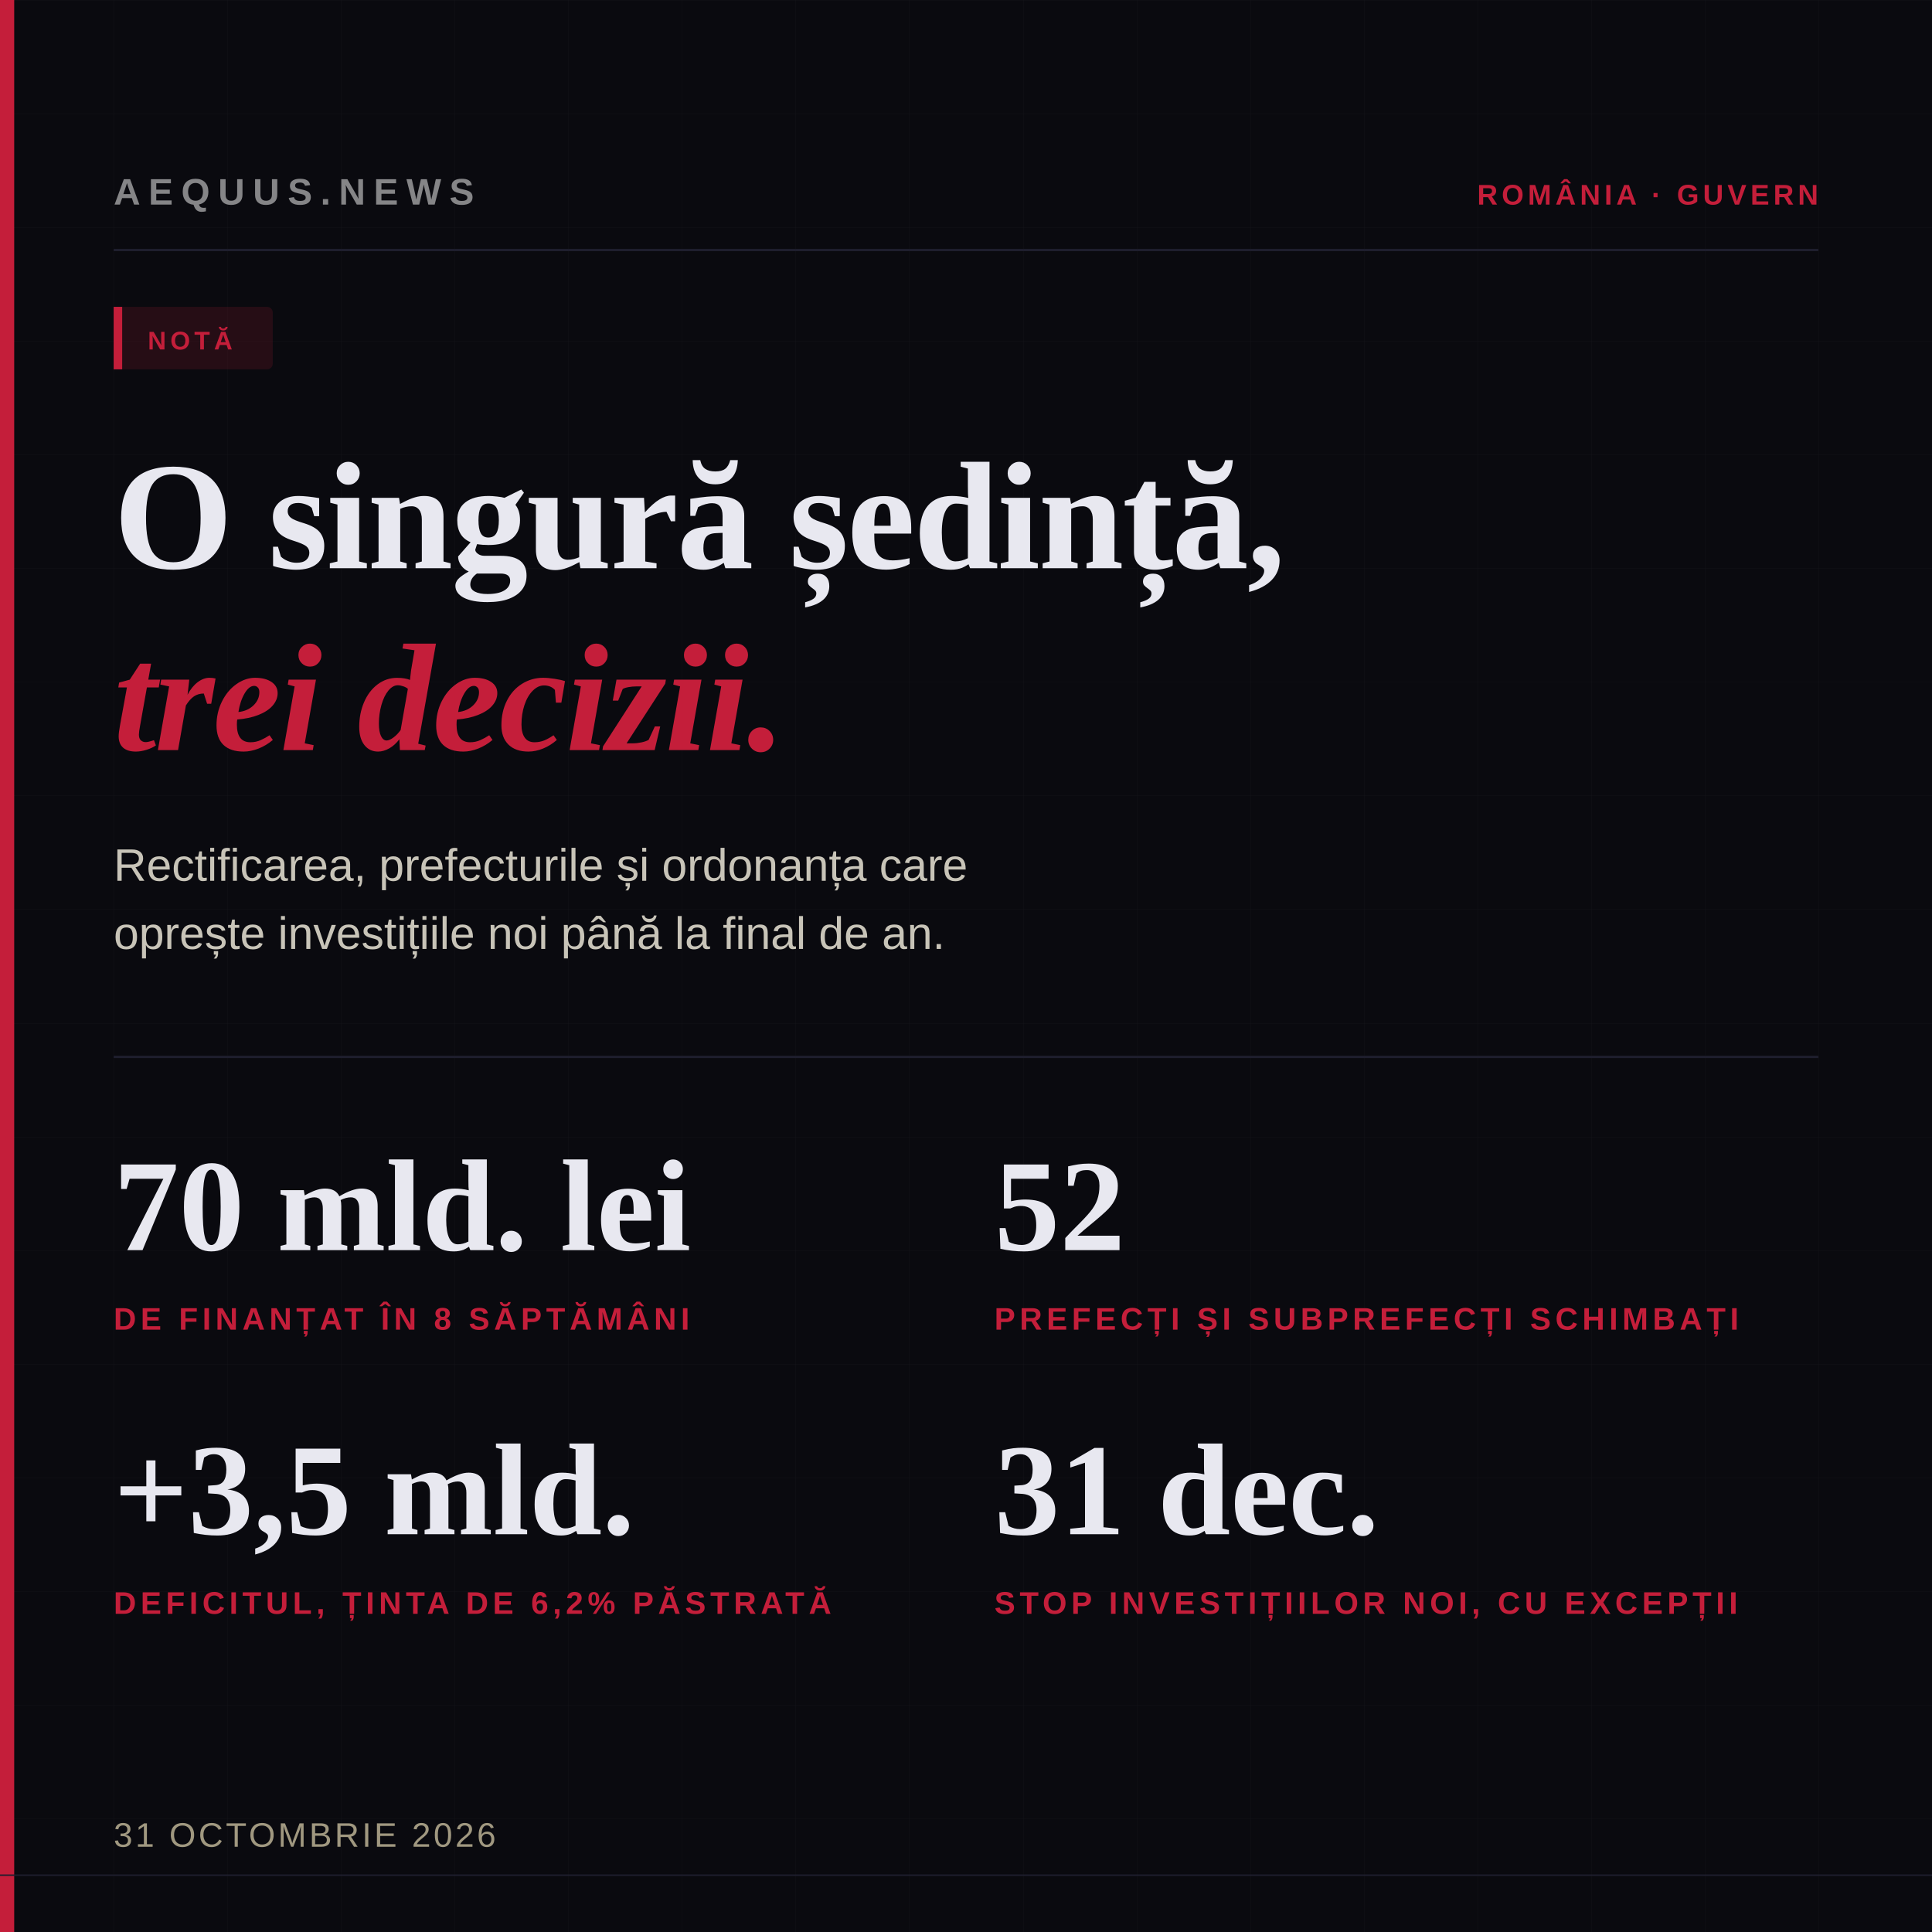
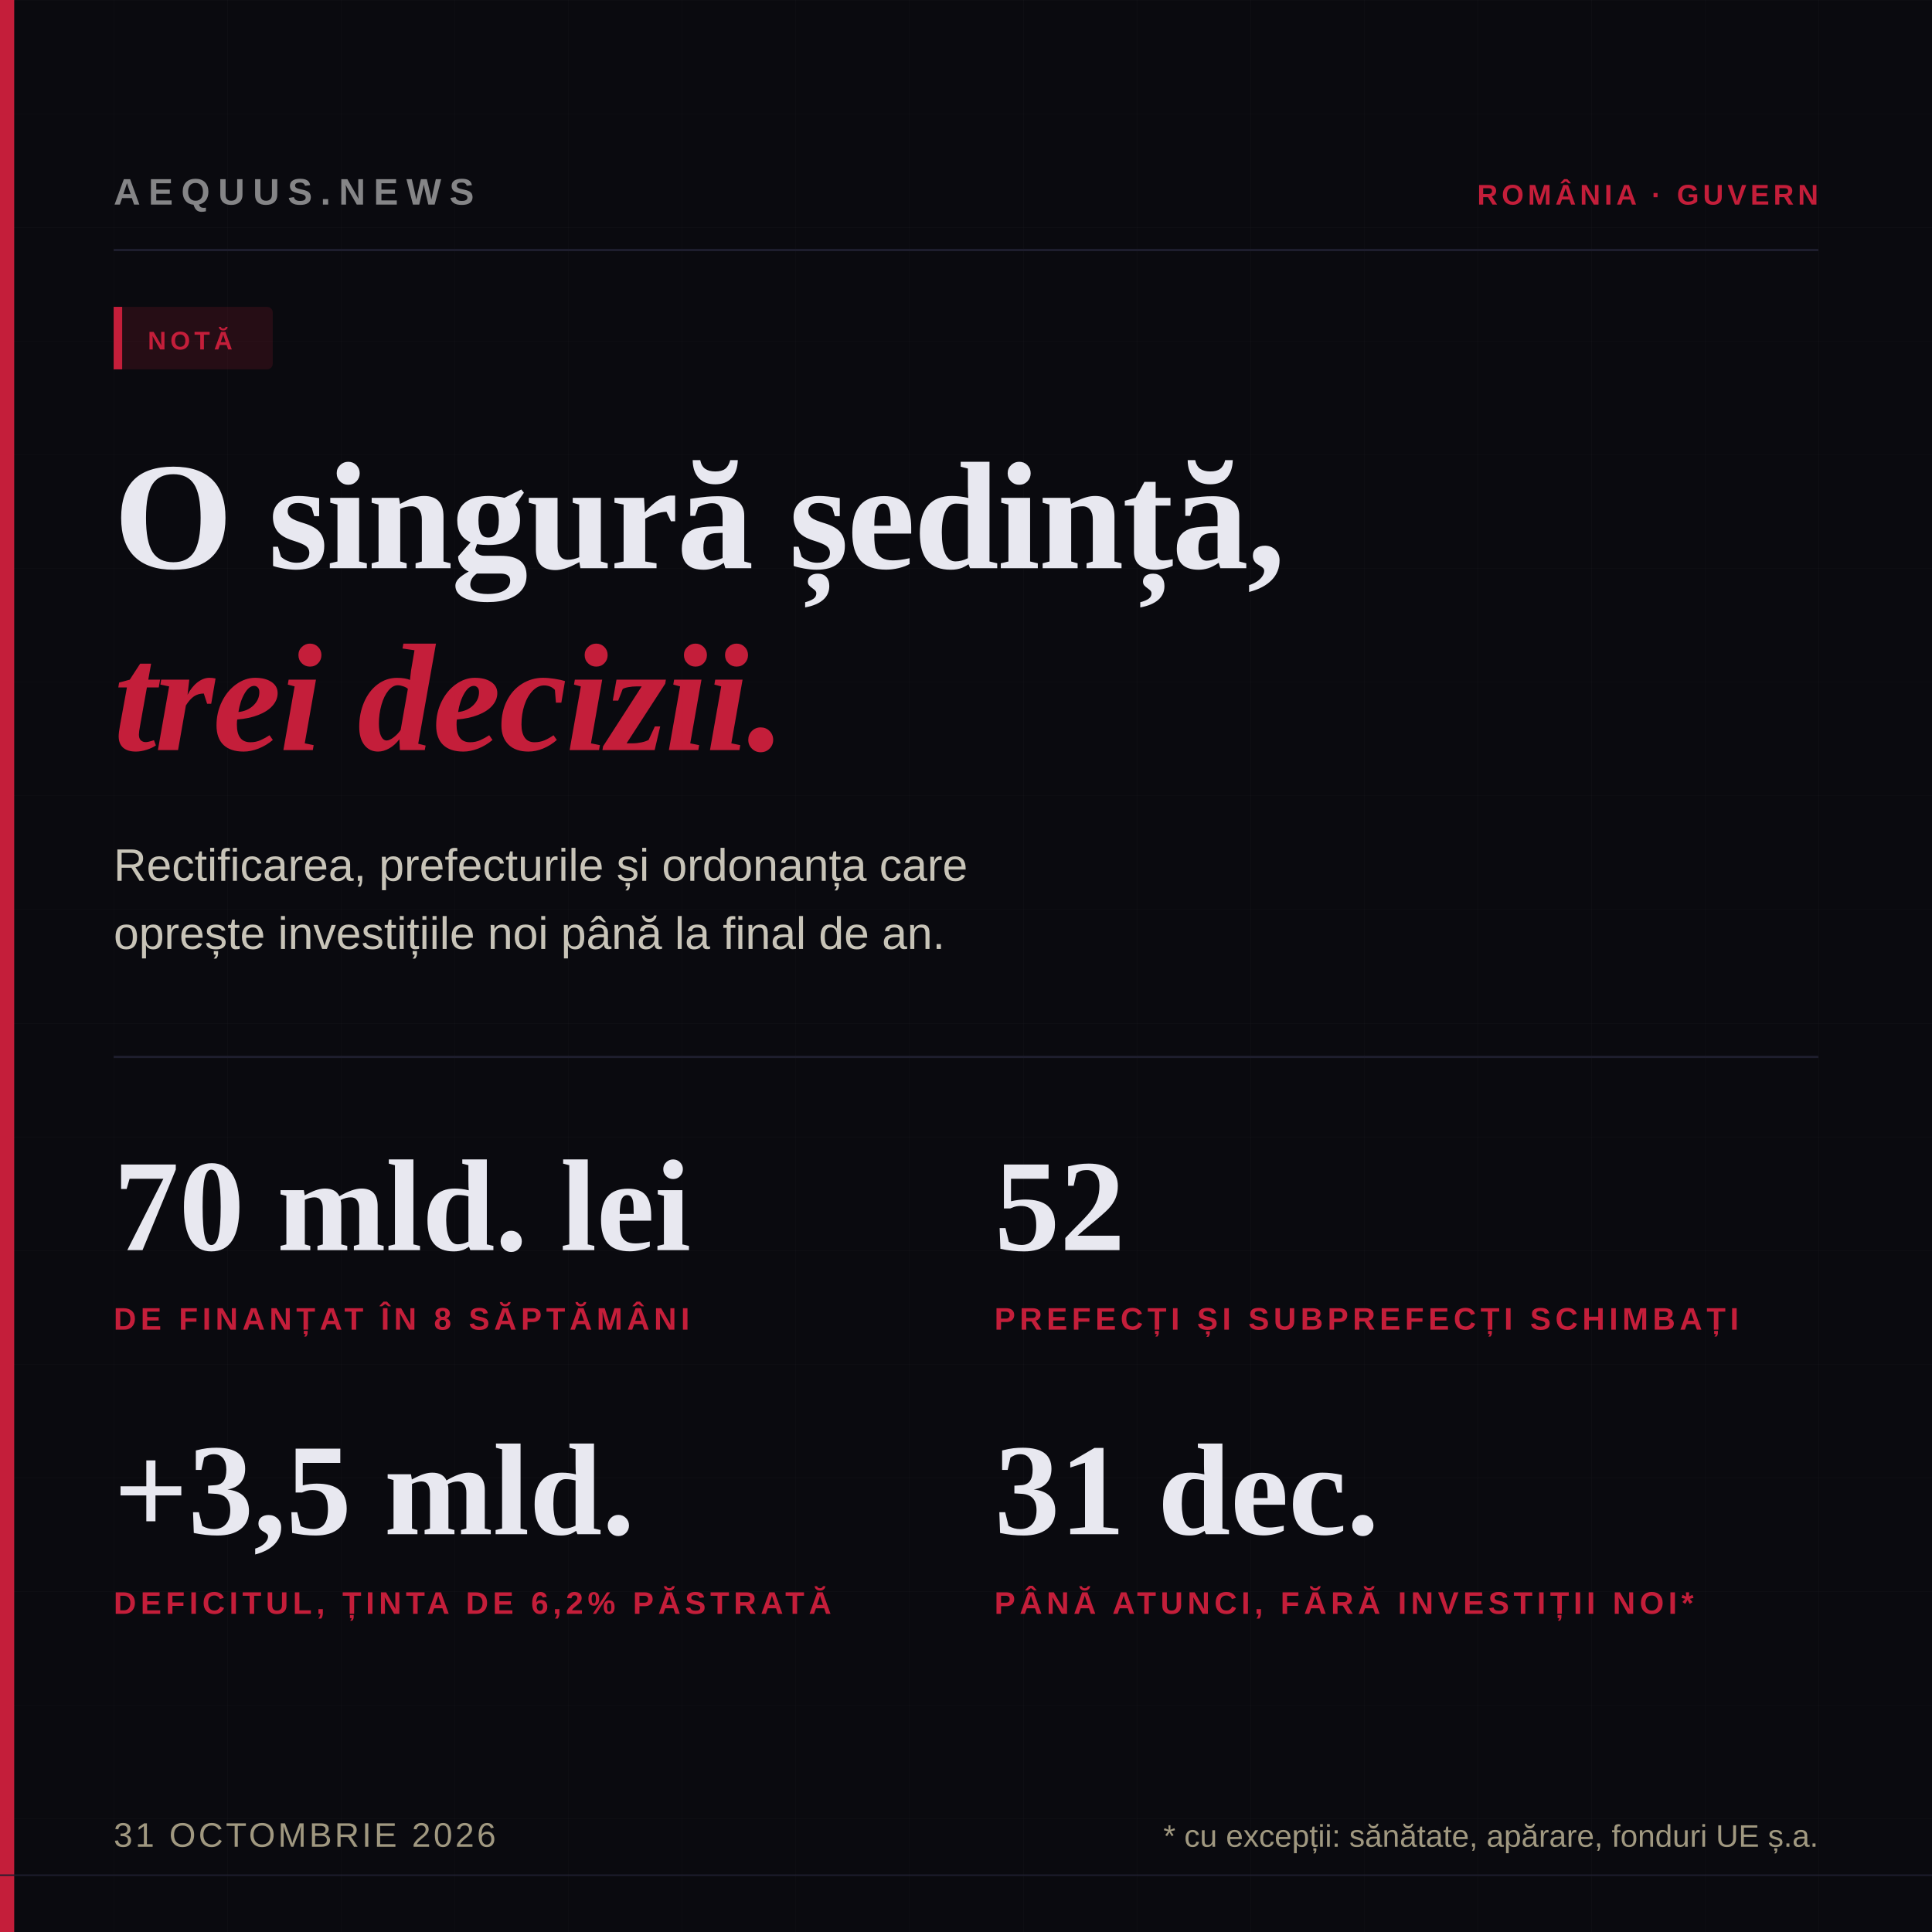
<svg xmlns="http://www.w3.org/2000/svg" viewBox="0 0 680 680" width="680" height="680">
  <rect width="680" height="680" fill="#0a0a0f" />
  <defs>
    <pattern id="grid" width="40" height="40" patternUnits="userSpaceOnUse">
      <path d="M 40 0 L 0 0 0 40" fill="none" stroke="#ffffff" stroke-width="0.15" opacity="0.06" />
    </pattern>
  </defs>
  <rect width="680" height="680" fill="url(#grid)" />
  <rect x="0" y="0" width="5" height="680" fill="#c41e3a" />
  <text x="40" y="72" font-family="'Helvetica Neue', Arial, sans-serif" font-size="13" font-weight="800" fill="#ffffff" letter-spacing="0.22em" opacity="0.5">AEQUUS.NEWS</text>
  <text x="640" y="72" font-family="'Helvetica Neue', Arial, sans-serif" font-size="10" font-weight="700" fill="#c41e3a" letter-spacing="0.14em" text-anchor="end">ROMÂNIA · GUVERN</text>
  <line x1="40" y1="88" x2="640" y2="88" stroke="#1e1e2e" stroke-width="0.8" />
  <rect x="40" y="108" width="56" height="22" rx="2" fill="rgba(196,30,58,0.15)" />
  <rect x="40" y="108" width="3" height="22" fill="#c41e3a" />
  <text x="52" y="123" font-family="'Helvetica Neue', Arial, sans-serif" font-size="9" font-weight="700" fill="#c41e3a" letter-spacing="0.16em">NOTĂ</text>
  <text x="40" y="200" font-family="Georgia, 'Times New Roman', serif" font-size="54" font-weight="700" fill="#e8e8f0" letter-spacing="-0.01em">O singură ședință,</text>
  <text x="40" y="264" font-family="Georgia, 'Times New Roman', serif" font-size="54" font-weight="700" font-style="italic" fill="#c41e3a" letter-spacing="-0.01em">trei decizii.</text>
  <text x="40" y="310" font-family="'Helvetica Neue', Arial, sans-serif" font-size="16" fill="#c8c4b8">Rectificarea, prefecturile și ordonanța care</text>
  <text x="40" y="334" font-family="'Helvetica Neue', Arial, sans-serif" font-size="16" fill="#c8c4b8">oprește investițiile noi până la final de an.</text>
  <line x1="40" y1="372" x2="640" y2="372" stroke="#1e1e2e" stroke-width="0.8" />
  <text x="40" y="440" font-family="Georgia, 'Times New Roman', serif" font-size="46" font-weight="800" fill="#e8e8f0">70 mld. lei</text>
  <text x="350" y="440" font-family="Georgia, 'Times New Roman', serif" font-size="46" font-weight="800" fill="#e8e8f0">52</text>
  <text x="40" y="468" font-family="'Helvetica Neue', Arial, sans-serif" font-size="11" font-weight="700" fill="#c41e3a" letter-spacing="0.14em">DE FINANȚAT ÎN 8 SĂPTĂMÂNI</text>
  <text x="350" y="468" font-family="'Helvetica Neue', Arial, sans-serif" font-size="11" font-weight="700" fill="#c41e3a" letter-spacing="0.14em">PREFECȚI ȘI SUBPREFECȚI SCHIMBAȚI</text>
  <text x="40" y="540" font-family="Georgia, 'Times New Roman', serif" font-size="46" font-weight="800" fill="#e8e8f0">+3,5 mld.</text>
  <text x="350" y="540" font-family="Georgia, 'Times New Roman', serif" font-size="46" font-weight="800" fill="#e8e8f0">31 dec.</text>
  <text x="40" y="568" font-family="'Helvetica Neue', Arial, sans-serif" font-size="11" font-weight="700" fill="#c41e3a" letter-spacing="0.14em">DEFICITUL, ȚINTA DE 6,2% PĂSTRATĂ</text>
-   <text x="350" y="568" font-family="'Helvetica Neue', Arial, sans-serif" font-size="11" font-weight="700" fill="#c41e3a" letter-spacing="0.14em">STOP INVESTIȚIILOR NOI, CU EXCEPȚII</text>
+   <text x="350" y="568" font-family="'Helvetica Neue', Arial, sans-serif" font-size="11" font-weight="700" fill="#c41e3a" letter-spacing="0.14em">PÂNĂ ATUNCI, FĂRĂ INVESTIȚII NOI*</text>
  <line x1="0" y1="660" x2="680" y2="660" stroke="#1e1e2e" stroke-width="0.5" />
  <text x="40" y="650" font-family="Arial, sans-serif" font-size="12" fill="#a09880" letter-spacing="0.08em">31 OCTOMBRIE 2026</text>
+   <text x="640" y="650" font-family="Arial, sans-serif" font-size="11" fill="#a09880" text-anchor="end">* cu excepții: sănătate, apărare, fonduri UE ș.a.</text>
</svg>
